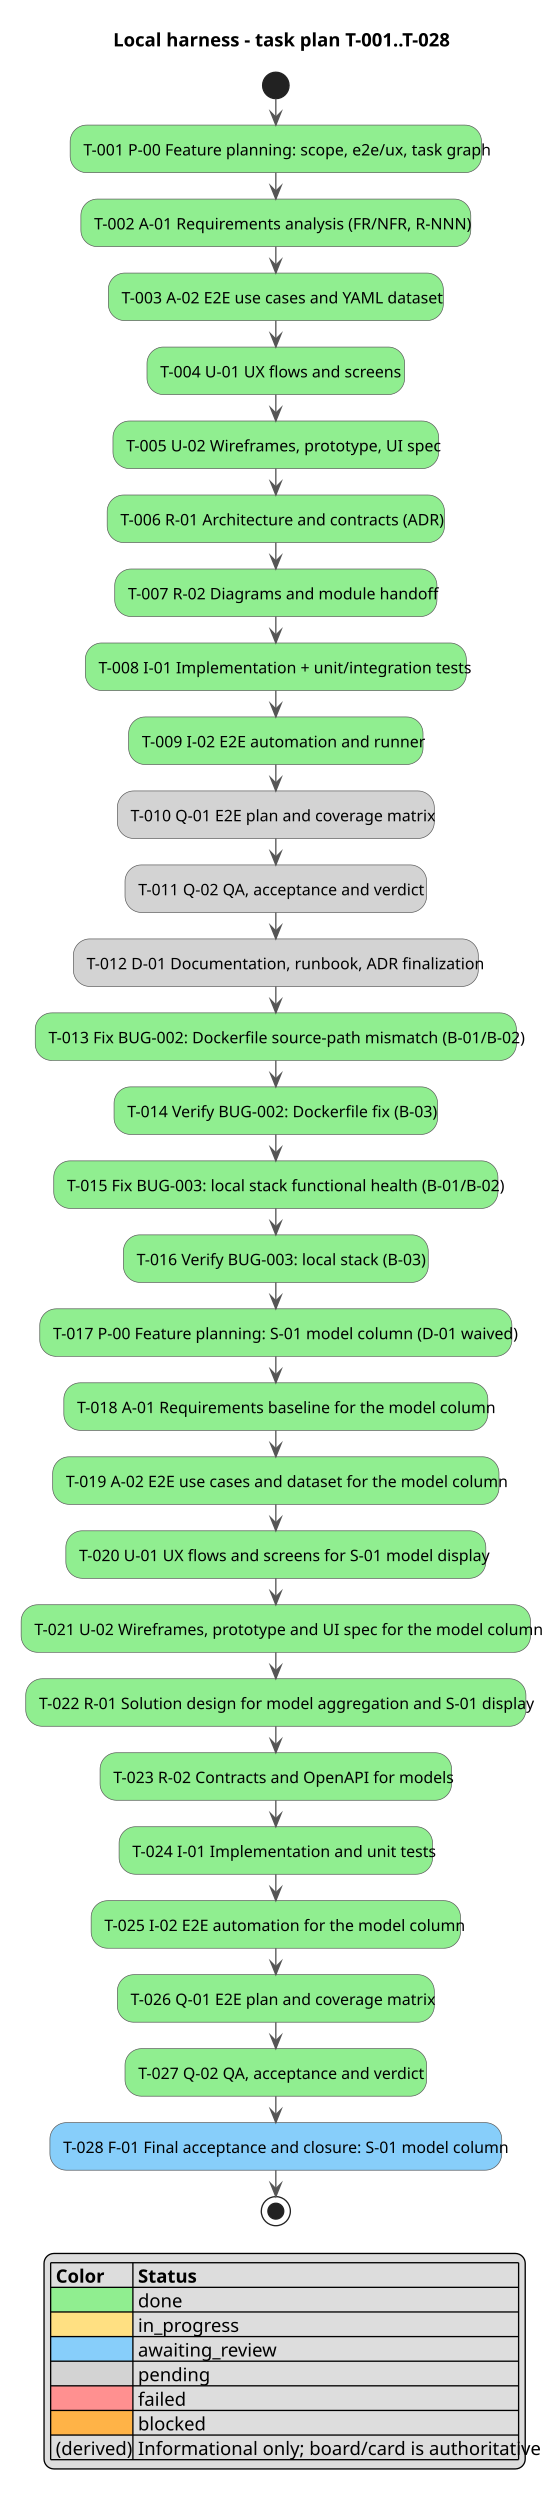
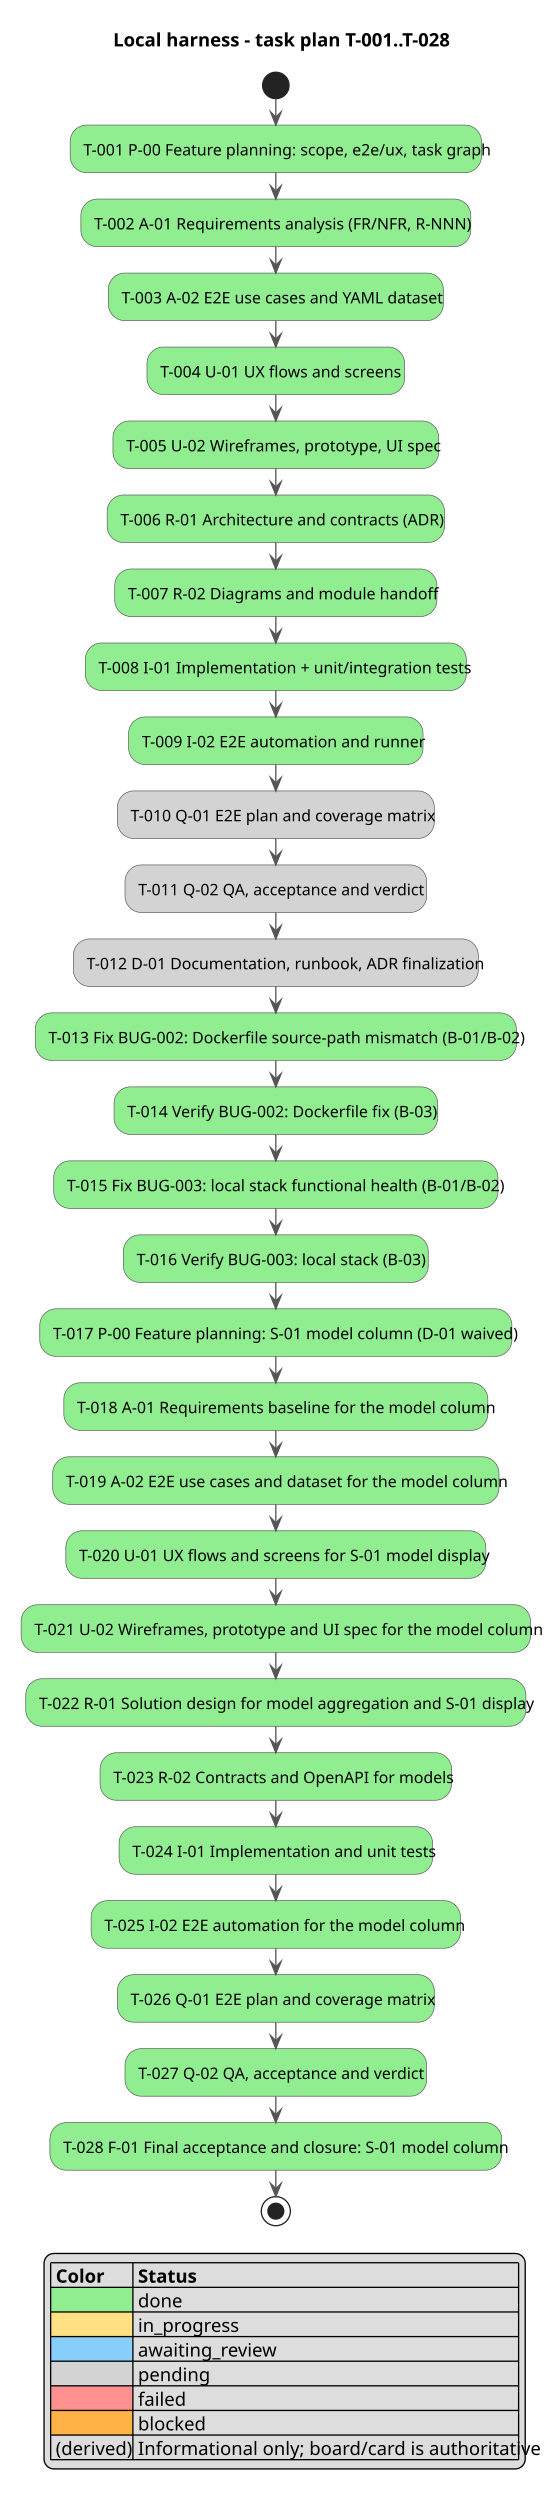
<svg xmlns="http://www.w3.org/2000/svg" version="1.1" data-diagram-type="ACTIVITY" style="width:421px;height:1891px;background:#FFFFFF;" width="421px" height="1891px" viewBox="0 0 421 1891" zoomAndPan="magnify" preserveAspectRatio="none" contentStyleType="text/css">
  <defs />
  <g font-family="sans-serif" lengthAdjust="spacing">
    <g class="title" data-source-line="5">
      <text x="85.599" y="35.107" fill="#000" font-size="14" textLength="248.076" font-weight="700" font-family="Segoe UI">Local harness - task plan T-001..T-028</text>
    </g>
    <ellipse cx="208.637" cy="64.621" rx="10" ry="10" fill="#222" style="stroke:#222;stroke-width:1;" />
    <rect x="53.072" y="94.621" width="311.129" height="35.961" fill="#90EE90" style="stroke:#555;stroke-width:0.5;" rx="12.5" ry="12.5" />
    <text x="63.072" y="117.57" fill="#000" font-size="12" textLength="291.129" font-family="Segoe UI">T-001 P-00 Feature planning: scope, e2e/ux, task graph</text>
    <rect x="61.182" y="150.582" width="294.91" height="35.961" fill="#90EE90" style="stroke:#555;stroke-width:0.5;" rx="12.5" ry="12.5" />
    <text x="71.182" y="173.531" fill="#000" font-size="12" textLength="274.91" font-family="Segoe UI">T-002 A-01 Requirements analysis (FR/NFR, R-NNN)</text>
    <rect x="81.941" y="206.543" width="253.391" height="35.961" fill="#90EE90" style="stroke:#555;stroke-width:0.5;" rx="12.5" ry="12.5" />
    <text x="91.941" y="229.492" fill="#000" font-size="12" textLength="233.391" font-family="Segoe UI">T-003 A-02 E2E use cases and YAML dataset</text>
    <rect x="111.191" y="262.504" width="194.891" height="35.961" fill="#90EE90" style="stroke:#555;stroke-width:0.5;" rx="12.5" ry="12.5" />
    <text x="121.191" y="285.453" fill="#000" font-size="12" textLength="174.891" font-family="Segoe UI">T-004 U-01 UX flows and screens</text>
    <rect x="85.451" y="318.465" width="246.371" height="35.961" fill="#90EE90" style="stroke:#555;stroke-width:0.5;" rx="12.5" ry="12.5" />
    <text x="95.451" y="341.414" fill="#000" font-size="12" textLength="226.371" font-family="Segoe UI">T-005 U-02 Wireframes, prototype, UI spec</text>
    <rect x="81.071" y="374.426" width="255.131" height="35.961" fill="#90EE90" style="stroke:#555;stroke-width:0.5;" rx="12.5" ry="12.5" />
    <text x="91.071" y="397.375" fill="#000" font-size="12" textLength="235.131" font-family="Segoe UI">T-006 R-01 Architecture and contracts (ADR)</text>
    <rect x="86.784" y="430.387" width="243.705" height="35.961" fill="#90EE90" style="stroke:#555;stroke-width:0.5;" rx="12.5" ry="12.5" />
    <text x="96.784" y="453.336" fill="#000" font-size="12" textLength="223.705" font-family="Segoe UI">T-007 R-02 Diagrams and module handoff</text>
    <rect x="64.536" y="486.348" width="288.201" height="35.961" fill="#90EE90" style="stroke:#555;stroke-width:0.5;" rx="12.5" ry="12.5" />
    <text x="74.536" y="509.297" fill="#000" font-size="12" textLength="268.201" font-family="Segoe UI">T-008 I-01 Implementation + unit/integration tests</text>
    <rect x="97.311" y="542.309" width="222.652" height="35.961" fill="#90EE90" style="stroke:#555;stroke-width:0.5;" rx="12.5" ry="12.5" />
    <text x="107.311" y="565.258" fill="#000" font-size="12" textLength="202.652" font-family="Segoe UI">T-009 I-02 E2E automation and runner</text>
    <rect x="88.768" y="598.27" width="239.738" height="35.961" fill="#D3D3D3" style="stroke:#555;stroke-width:0.5;" rx="12.5" ry="12.5" />
    <text x="98.768" y="621.219" fill="#000" font-size="12" textLength="219.738" font-family="Segoe UI">T-010 Q-01 E2E plan and coverage matrix</text>
    <rect x="94.565" y="654.23" width="228.143" height="35.961" fill="#D3D3D3" style="stroke:#555;stroke-width:0.5;" rx="12.5" ry="12.5" />
    <text x="104.565" y="677.18" fill="#000" font-size="12" textLength="208.143" font-family="Segoe UI">T-011 Q-02 QA, acceptance and verdict</text>
    <rect x="55.489" y="710.191" width="306.295" height="35.961" fill="#D3D3D3" style="stroke:#555;stroke-width:0.5;" rx="12.5" ry="12.5" />
    <text x="65.489" y="733.141" fill="#000" font-size="12" textLength="286.295" font-family="Segoe UI">T-012 D-01 Documentation, runbook, ADR finalization</text>
    <rect x="26.667" y="766.152" width="363.939" height="35.961" fill="#90EE90" style="stroke:#555;stroke-width:0.5;" rx="12.5" ry="12.5" />
    <text x="36.667" y="789.102" fill="#000" font-size="12" textLength="343.939" font-family="Segoe UI">T-013 Fix BUG-002: Dockerfile source-path mismatch (B-01/B-02)</text>
    <rect x="86.271" y="822.113" width="244.73" height="35.961" fill="#90EE90" style="stroke:#555;stroke-width:0.5;" rx="12.5" ry="12.5" />
    <text x="96.271" y="845.063" fill="#000" font-size="12" textLength="224.73" font-family="Segoe UI">T-014 Verify BUG-002: Dockerfile fix (B-03)</text>
    <rect x="40.65" y="878.074" width="335.973" height="35.961" fill="#90EE90" style="stroke:#555;stroke-width:0.5;" rx="12.5" ry="12.5" />
    <text x="50.65" y="901.023" fill="#000" font-size="12" textLength="315.973" font-family="Segoe UI">T-015 Fix BUG-003: local stack functional health (B-01/B-02)</text>
    <rect x="93.347" y="934.035" width="230.58" height="35.961" fill="#90EE90" style="stroke:#555;stroke-width:0.5;" rx="12.5" ry="12.5" />
    <text x="103.347" y="956.984" fill="#000" font-size="12" textLength="210.58" font-family="Segoe UI">T-016 Verify BUG-003: local stack (B-03)</text>
    <rect x="30.089" y="989.996" width="357.096" height="35.961" fill="#90EE90" style="stroke:#555;stroke-width:0.5;" rx="12.5" ry="12.5" />
    <text x="40.089" y="1012.945" fill="#000" font-size="12" textLength="337.096" font-family="Segoe UI">T-017 P-00 Feature planning: S-01 model column (D-01 waived)</text>
    <rect x="48.279" y="1045.957" width="320.715" height="35.961" fill="#90EE90" style="stroke:#555;stroke-width:0.5;" rx="12.5" ry="12.5" />
    <text x="58.279" y="1068.906" fill="#000" font-size="12" textLength="300.715" font-family="Segoe UI">T-018 A-01 Requirements baseline for the model column</text>
    <rect x="39.856" y="1101.918" width="337.561" height="35.961" fill="#90EE90" style="stroke:#555;stroke-width:0.5;" rx="12.5" ry="12.5" />
    <text x="49.856" y="1124.867" fill="#000" font-size="12" textLength="317.561" font-family="Segoe UI">T-019 A-02 E2E use cases and dataset for the model column</text>
    <rect x="49.806" y="1157.879" width="317.662" height="35.961" fill="#90EE90" style="stroke:#555;stroke-width:0.5;" rx="12.5" ry="12.5" />
    <text x="59.806" y="1180.828" fill="#000" font-size="12" textLength="297.662" font-family="Segoe UI">T-020 U-01 UX flows and screens for S-01 model display</text>
    <rect x="16" y="1213.84" width="385.273" height="35.961" fill="#90EE90" style="stroke:#555;stroke-width:0.5;" rx="12.5" ry="12.5" />
    <text x="26" y="1236.789" fill="#000" font-size="12" textLength="365.273" font-family="Segoe UI">T-021 U-02 Wireframes, prototype and UI spec for the model column</text>
    <rect x="19.475" y="1269.801" width="378.324" height="35.961" fill="#90EE90" style="stroke:#555;stroke-width:0.5;" rx="12.5" ry="12.5" />
    <text x="29.475" y="1292.75" fill="#000" font-size="12" textLength="358.324" font-family="Segoe UI">T-022 R-01 Solution design for model aggregation and S-01 display</text>
    <rect x="75.698" y="1325.762" width="265.877" height="35.961" fill="#90EE90" style="stroke:#555;stroke-width:0.5;" rx="12.5" ry="12.5" />
    <text x="85.698" y="1348.711" fill="#000" font-size="12" textLength="245.877" font-family="Segoe UI">T-023 R-02 Contracts and OpenAPI for models</text>
    <rect x="90.086" y="1381.723" width="237.102" height="35.961" fill="#90EE90" style="stroke:#555;stroke-width:0.5;" rx="12.5" ry="12.5" />
    <text x="100.086" y="1404.672" fill="#000" font-size="12" textLength="217.102" font-family="Segoe UI">T-024 I-01 Implementation and unit tests</text>
    <rect x="68.948" y="1437.684" width="279.377" height="35.961" fill="#90EE90" style="stroke:#555;stroke-width:0.5;" rx="12.5" ry="12.5" />
    <text x="78.948" y="1460.633" fill="#000" font-size="12" textLength="259.377" font-family="Segoe UI">T-025 I-02 E2E automation for the model column</text>
    <rect x="88.768" y="1493.645" width="239.738" height="35.961" fill="#90EE90" style="stroke:#555;stroke-width:0.5;" rx="12.5" ry="12.5" />
    <text x="98.768" y="1516.594" fill="#000" font-size="12" textLength="219.738" font-family="Segoe UI">T-026 Q-01 E2E plan and coverage matrix</text>
    <rect x="94.565" y="1549.605" width="228.143" height="35.961" fill="#90EE90" style="stroke:#555;stroke-width:0.5;" rx="12.5" ry="12.5" />
    <text x="104.565" y="1572.555" fill="#000" font-size="12" textLength="208.143" font-family="Segoe UI">T-027 Q-02 QA, acceptance and verdict</text>
-     <rect x="37.759" y="1605.566" width="341.756" height="35.961" fill="#87CEFA" style="stroke:#555;stroke-width:0.5;" rx="12.5" ry="12.5" />
+     <rect x="37.759" y="1605.566" width="341.756" height="35.961" fill="#90EE90" style="stroke:#555;stroke-width:0.5;" rx="12.5" ry="12.5" />
    <text x="47.759" y="1628.516" fill="#000" font-size="12" textLength="321.756" font-family="Segoe UI">T-028 F-01 Final acceptance and closure: S-01 model column</text>
    <ellipse cx="208.637" cy="1672.527" rx="11" ry="11" fill="none" style="stroke:#222;stroke-width:1;" />
    <ellipse cx="208.637" cy="1672.527" rx="6" ry="6" fill="#222" style="stroke:#222;stroke-width:1;" />
    <line x1="208.637" y1="74.621" x2="208.637" y2="94.621" style="stroke:#555;stroke-width:1;" />
    <polygon points="204.637,84.621,208.637,94.621,212.637,84.621,208.637,88.621" fill="#555" style="stroke:#555;stroke-width:1;stroke-linejoin:miter;stroke-miterlimit:10;" />
    <line x1="208.637" y1="130.582" x2="208.637" y2="150.582" style="stroke:#555;stroke-width:1;" />
    <polygon points="204.637,140.582,208.637,150.582,212.637,140.582,208.637,144.582" fill="#555" style="stroke:#555;stroke-width:1;stroke-linejoin:miter;stroke-miterlimit:10;" />
    <line x1="208.637" y1="186.543" x2="208.637" y2="206.543" style="stroke:#555;stroke-width:1;" />
    <polygon points="204.637,196.543,208.637,206.543,212.637,196.543,208.637,200.543" fill="#555" style="stroke:#555;stroke-width:1;stroke-linejoin:miter;stroke-miterlimit:10;" />
    <line x1="208.637" y1="242.504" x2="208.637" y2="262.504" style="stroke:#555;stroke-width:1;" />
    <polygon points="204.637,252.504,208.637,262.504,212.637,252.504,208.637,256.504" fill="#555" style="stroke:#555;stroke-width:1;stroke-linejoin:miter;stroke-miterlimit:10;" />
    <line x1="208.637" y1="298.465" x2="208.637" y2="318.465" style="stroke:#555;stroke-width:1;" />
    <polygon points="204.637,308.465,208.637,318.465,212.637,308.465,208.637,312.465" fill="#555" style="stroke:#555;stroke-width:1;stroke-linejoin:miter;stroke-miterlimit:10;" />
    <line x1="208.637" y1="354.426" x2="208.637" y2="374.426" style="stroke:#555;stroke-width:1;" />
    <polygon points="204.637,364.426,208.637,374.426,212.637,364.426,208.637,368.426" fill="#555" style="stroke:#555;stroke-width:1;stroke-linejoin:miter;stroke-miterlimit:10;" />
    <line x1="208.637" y1="410.387" x2="208.637" y2="430.387" style="stroke:#555;stroke-width:1;" />
    <polygon points="204.637,420.387,208.637,430.387,212.637,420.387,208.637,424.387" fill="#555" style="stroke:#555;stroke-width:1;stroke-linejoin:miter;stroke-miterlimit:10;" />
    <line x1="208.637" y1="466.348" x2="208.637" y2="486.348" style="stroke:#555;stroke-width:1;" />
    <polygon points="204.637,476.348,208.637,486.348,212.637,476.348,208.637,480.348" fill="#555" style="stroke:#555;stroke-width:1;stroke-linejoin:miter;stroke-miterlimit:10;" />
    <line x1="208.637" y1="522.309" x2="208.637" y2="542.309" style="stroke:#555;stroke-width:1;" />
    <polygon points="204.637,532.309,208.637,542.309,212.637,532.309,208.637,536.309" fill="#555" style="stroke:#555;stroke-width:1;stroke-linejoin:miter;stroke-miterlimit:10;" />
    <line x1="208.637" y1="578.27" x2="208.637" y2="598.27" style="stroke:#555;stroke-width:1;" />
    <polygon points="204.637,588.27,208.637,598.27,212.637,588.27,208.637,592.27" fill="#555" style="stroke:#555;stroke-width:1;stroke-linejoin:miter;stroke-miterlimit:10;" />
    <line x1="208.637" y1="634.23" x2="208.637" y2="654.23" style="stroke:#555;stroke-width:1;" />
    <polygon points="204.637,644.23,208.637,654.23,212.637,644.23,208.637,648.23" fill="#555" style="stroke:#555;stroke-width:1;stroke-linejoin:miter;stroke-miterlimit:10;" />
    <line x1="208.637" y1="690.191" x2="208.637" y2="710.191" style="stroke:#555;stroke-width:1;" />
    <polygon points="204.637,700.191,208.637,710.191,212.637,700.191,208.637,704.191" fill="#555" style="stroke:#555;stroke-width:1;stroke-linejoin:miter;stroke-miterlimit:10;" />
    <line x1="208.637" y1="746.152" x2="208.637" y2="766.152" style="stroke:#555;stroke-width:1;" />
    <polygon points="204.637,756.152,208.637,766.152,212.637,756.152,208.637,760.152" fill="#555" style="stroke:#555;stroke-width:1;stroke-linejoin:miter;stroke-miterlimit:10;" />
    <line x1="208.637" y1="802.113" x2="208.637" y2="822.113" style="stroke:#555;stroke-width:1;" />
    <polygon points="204.637,812.113,208.637,822.113,212.637,812.113,208.637,816.113" fill="#555" style="stroke:#555;stroke-width:1;stroke-linejoin:miter;stroke-miterlimit:10;" />
    <line x1="208.637" y1="858.074" x2="208.637" y2="878.074" style="stroke:#555;stroke-width:1;" />
    <polygon points="204.637,868.074,208.637,878.074,212.637,868.074,208.637,872.074" fill="#555" style="stroke:#555;stroke-width:1;stroke-linejoin:miter;stroke-miterlimit:10;" />
    <line x1="208.637" y1="914.035" x2="208.637" y2="934.035" style="stroke:#555;stroke-width:1;" />
    <polygon points="204.637,924.035,208.637,934.035,212.637,924.035,208.637,928.035" fill="#555" style="stroke:#555;stroke-width:1;stroke-linejoin:miter;stroke-miterlimit:10;" />
    <line x1="208.637" y1="969.996" x2="208.637" y2="989.996" style="stroke:#555;stroke-width:1;" />
    <polygon points="204.637,979.996,208.637,989.996,212.637,979.996,208.637,983.996" fill="#555" style="stroke:#555;stroke-width:1;stroke-linejoin:miter;stroke-miterlimit:10;" />
    <line x1="208.637" y1="1025.957" x2="208.637" y2="1045.957" style="stroke:#555;stroke-width:1;" />
    <polygon points="204.637,1035.957,208.637,1045.957,212.637,1035.957,208.637,1039.957" fill="#555" style="stroke:#555;stroke-width:1;stroke-linejoin:miter;stroke-miterlimit:10;" />
    <line x1="208.637" y1="1081.918" x2="208.637" y2="1101.918" style="stroke:#555;stroke-width:1;" />
    <polygon points="204.637,1091.918,208.637,1101.918,212.637,1091.918,208.637,1095.918" fill="#555" style="stroke:#555;stroke-width:1;stroke-linejoin:miter;stroke-miterlimit:10;" />
    <line x1="208.637" y1="1137.879" x2="208.637" y2="1157.879" style="stroke:#555;stroke-width:1;" />
    <polygon points="204.637,1147.879,208.637,1157.879,212.637,1147.879,208.637,1151.879" fill="#555" style="stroke:#555;stroke-width:1;stroke-linejoin:miter;stroke-miterlimit:10;" />
    <line x1="208.637" y1="1193.84" x2="208.637" y2="1213.84" style="stroke:#555;stroke-width:1;" />
    <polygon points="204.637,1203.84,208.637,1213.84,212.637,1203.84,208.637,1207.84" fill="#555" style="stroke:#555;stroke-width:1;stroke-linejoin:miter;stroke-miterlimit:10;" />
    <line x1="208.637" y1="1249.801" x2="208.637" y2="1269.801" style="stroke:#555;stroke-width:1;" />
    <polygon points="204.637,1259.801,208.637,1269.801,212.637,1259.801,208.637,1263.801" fill="#555" style="stroke:#555;stroke-width:1;stroke-linejoin:miter;stroke-miterlimit:10;" />
    <line x1="208.637" y1="1305.762" x2="208.637" y2="1325.762" style="stroke:#555;stroke-width:1;" />
    <polygon points="204.637,1315.762,208.637,1325.762,212.637,1315.762,208.637,1319.762" fill="#555" style="stroke:#555;stroke-width:1;stroke-linejoin:miter;stroke-miterlimit:10;" />
    <line x1="208.637" y1="1361.723" x2="208.637" y2="1381.723" style="stroke:#555;stroke-width:1;" />
    <polygon points="204.637,1371.723,208.637,1381.723,212.637,1371.723,208.637,1375.723" fill="#555" style="stroke:#555;stroke-width:1;stroke-linejoin:miter;stroke-miterlimit:10;" />
    <line x1="208.637" y1="1417.684" x2="208.637" y2="1437.684" style="stroke:#555;stroke-width:1;" />
    <polygon points="204.637,1427.684,208.637,1437.684,212.637,1427.684,208.637,1431.684" fill="#555" style="stroke:#555;stroke-width:1;stroke-linejoin:miter;stroke-miterlimit:10;" />
    <line x1="208.637" y1="1473.645" x2="208.637" y2="1493.645" style="stroke:#555;stroke-width:1;" />
    <polygon points="204.637,1483.645,208.637,1493.645,212.637,1483.645,208.637,1487.645" fill="#555" style="stroke:#555;stroke-width:1;stroke-linejoin:miter;stroke-miterlimit:10;" />
    <line x1="208.637" y1="1529.605" x2="208.637" y2="1549.605" style="stroke:#555;stroke-width:1;" />
    <polygon points="204.637,1539.605,208.637,1549.605,212.637,1539.605,208.637,1543.605" fill="#555" style="stroke:#555;stroke-width:1;stroke-linejoin:miter;stroke-miterlimit:10;" />
    <line x1="208.637" y1="1585.566" x2="208.637" y2="1605.566" style="stroke:#555;stroke-width:1;" />
    <polygon points="204.637,1595.566,208.637,1605.566,212.637,1595.566,208.637,1599.566" fill="#555" style="stroke:#555;stroke-width:1;stroke-linejoin:miter;stroke-miterlimit:10;" />
    <line x1="208.637" y1="1641.527" x2="208.637" y2="1661.527" style="stroke:#555;stroke-width:1;" />
    <polygon points="204.637,1651.527,208.637,1661.527,212.637,1651.527,208.637,1655.527" fill="#555" style="stroke:#555;stroke-width:1;stroke-linejoin:miter;stroke-miterlimit:10;" />
    <g class="legend" data-source-line="38">
      <rect x="33.309" y="1704.527" width="363.965" height="162.969" fill="#DDD" style="stroke:#000;stroke-width:1;" rx="7.5" ry="7.5" />
      <text x="42.171" y="1726.635" fill="#000" font-size="14" textLength="35.403" font-weight="700" font-family="Segoe UI">Color</text>
      <text x="104.385" y="1726.635" fill="#000" font-size="14" textLength="40.906" font-weight="700" font-family="Segoe UI">Status</text>
      <rect x="38.309" y="1730.148" width="62.214" height="18.621" fill="#90EE90" style="stroke:none;" />
      <text x="38.309" y="1745.256" fill="#000" font-size="14" font-family="Segoe UI"> </text>
      <text x="104.357" y="1745.256" fill="#000" font-size="14" textLength="31.691" font-family="Segoe UI">done</text>
      <rect x="38.309" y="1748.77" width="62.214" height="18.621" fill="#FFE082" style="stroke:none;" />
      <text x="38.309" y="1763.877" fill="#000" font-size="14" font-family="Segoe UI"> </text>
      <text x="104.357" y="1763.877" fill="#000" font-size="14" textLength="70.738" font-family="Segoe UI">in_progress</text>
      <rect x="38.309" y="1767.391" width="62.214" height="18.621" fill="#87CEFA" style="stroke:none;" />
      <text x="38.309" y="1782.498" fill="#000" font-size="14" font-family="Segoe UI"> </text>
      <text x="104.357" y="1782.498" fill="#000" font-size="14" textLength="97.59" font-family="Segoe UI">awaiting_review</text>
      <rect x="38.309" y="1786.012" width="62.214" height="18.621" fill="#D3D3D3" style="stroke:none;" />
      <text x="38.309" y="1801.119" fill="#000" font-size="14" font-family="Segoe UI"> </text>
      <text x="104.357" y="1801.119" fill="#000" font-size="14" textLength="51.276" font-family="Segoe UI">pending</text>
      <rect x="38.309" y="1804.633" width="62.214" height="18.621" fill="#FF9090" style="stroke:none;" />
      <text x="38.309" y="1819.74" fill="#000" font-size="14" font-family="Segoe UI"> </text>
      <text x="104.357" y="1819.74" fill="#000" font-size="14" textLength="33.852" font-family="Segoe UI">failed</text>
      <rect x="38.309" y="1823.254" width="62.214" height="18.621" fill="#FFB347" style="stroke:none;" />
      <text x="38.309" y="1838.361" fill="#000" font-size="14" font-family="Segoe UI"> </text>
      <text x="104.357" y="1838.361" fill="#000" font-size="14" textLength="48.815" font-family="Segoe UI">blocked</text>
      <text x="42.144" y="1856.982" fill="#000" font-size="14" textLength="54.544" font-family="Segoe UI">(derived)</text>
      <text x="104.357" y="1856.982" fill="#000" font-size="14" textLength="284.081" font-family="Segoe UI">Informational only; board/card is authoritative</text>
      <line x1="38.309" y1="1711.527" x2="392.273" y2="1711.527" style="stroke:#000;stroke-width:1;" />
      <line x1="38.309" y1="1730.148" x2="392.273" y2="1730.148" style="stroke:#000;stroke-width:1;" />
      <line x1="38.309" y1="1748.77" x2="392.273" y2="1748.77" style="stroke:#000;stroke-width:1;" />
      <line x1="38.309" y1="1767.391" x2="392.273" y2="1767.391" style="stroke:#000;stroke-width:1;" />
      <line x1="38.309" y1="1786.012" x2="392.273" y2="1786.012" style="stroke:#000;stroke-width:1;" />
      <line x1="38.309" y1="1804.633" x2="392.273" y2="1804.633" style="stroke:#000;stroke-width:1;" />
      <line x1="38.309" y1="1823.254" x2="392.273" y2="1823.254" style="stroke:#000;stroke-width:1;" />
      <line x1="38.309" y1="1841.875" x2="392.273" y2="1841.875" style="stroke:#000;stroke-width:1;" />
      <line x1="38.309" y1="1860.496" x2="392.273" y2="1860.496" style="stroke:#000;stroke-width:1;" />
      <line x1="38.309" y1="1711.527" x2="38.309" y2="1860.496" style="stroke:#000;stroke-width:1;" />
      <line x1="100.522" y1="1711.527" x2="100.522" y2="1860.496" style="stroke:#000;stroke-width:1;" />
      <line x1="392.273" y1="1711.527" x2="392.273" y2="1860.496" style="stroke:#000;stroke-width:1;" />
    </g>
  </g>
</svg>
